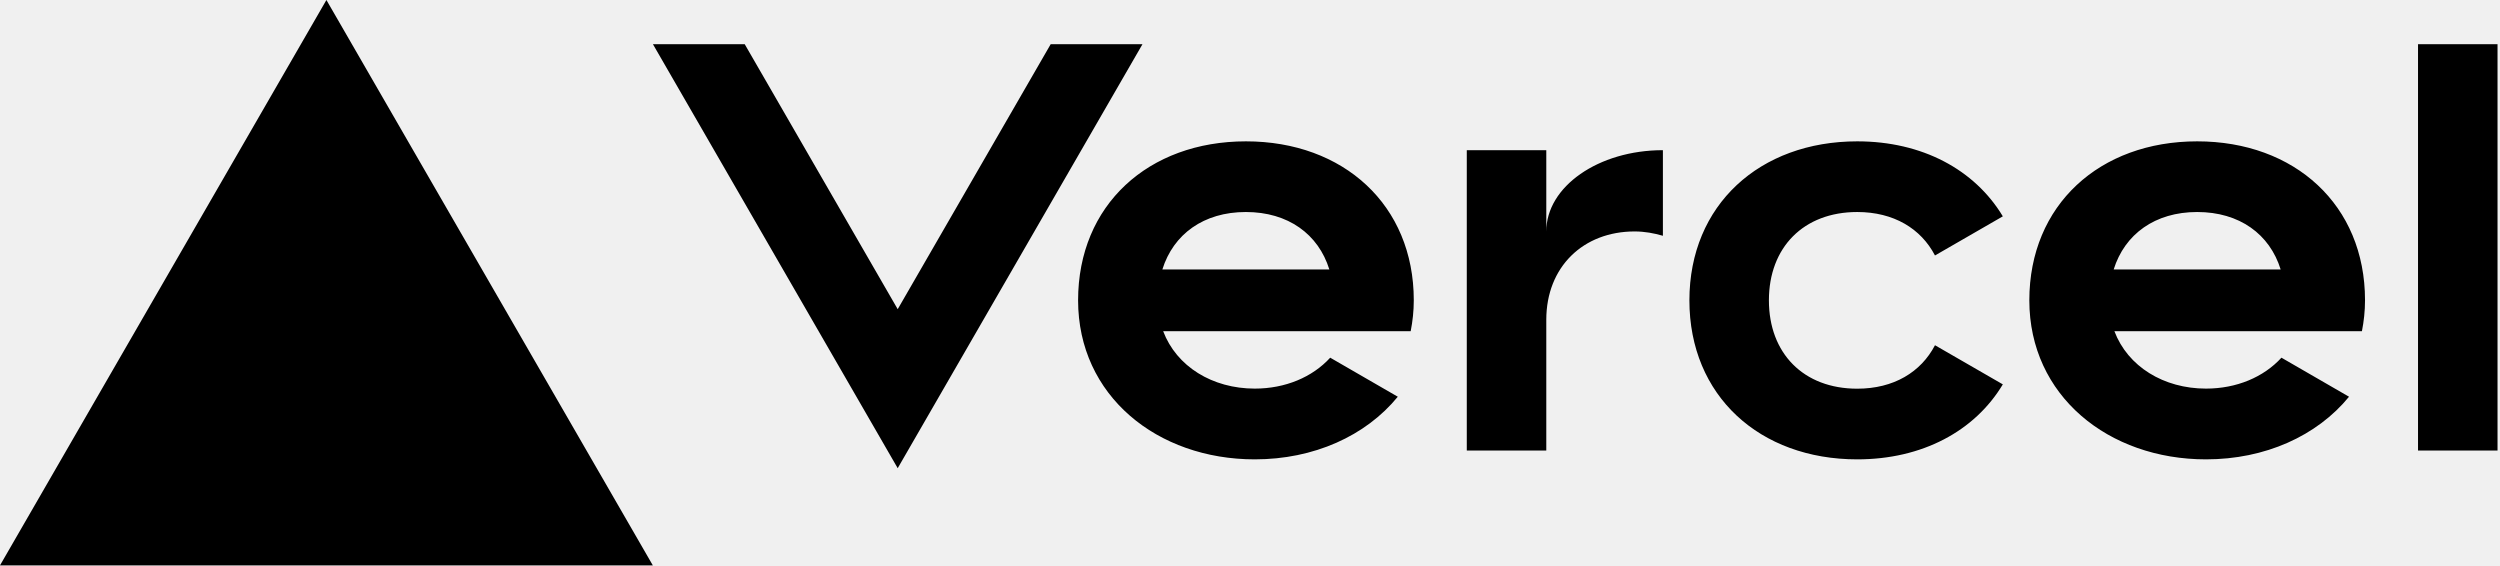
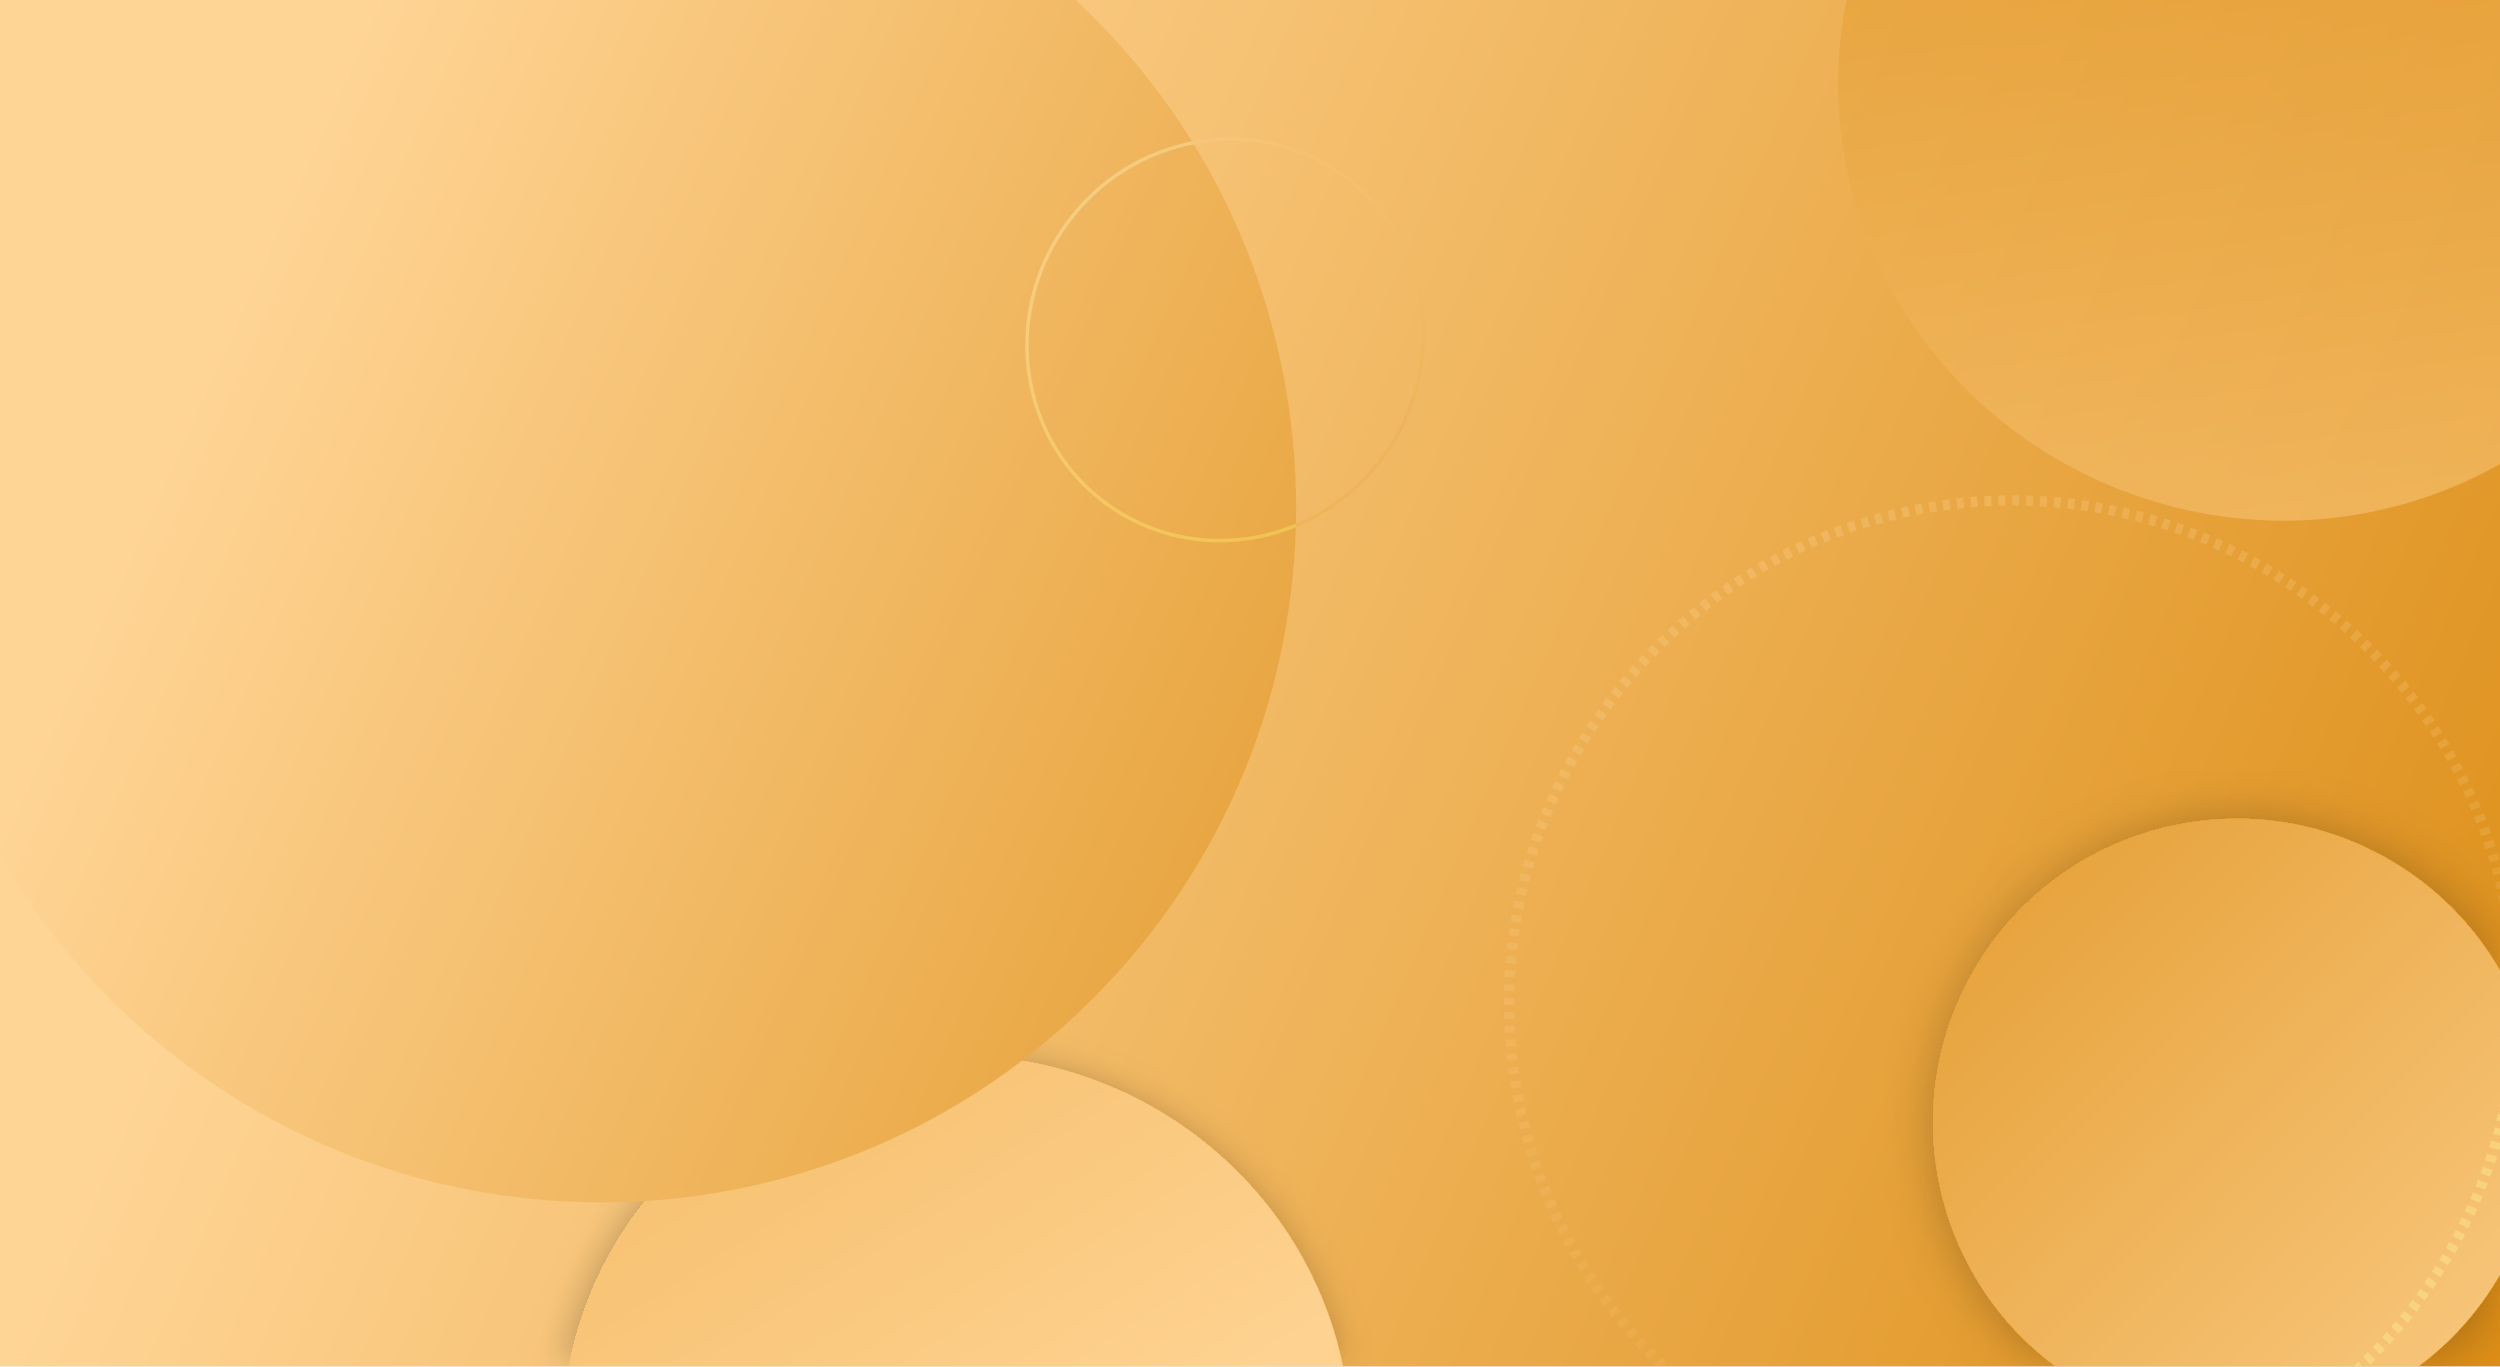
- <svg xmlns="http://www.w3.org/2000/svg" width="283" height="64" viewBox="0 0 283 64" fill="none">
-   <path d="M141.04 16c-11.04 0-19 7.2-19 18s8.96 18 20 18c6.67 0 12.55-2.64 16.19-7.09l-7.65-4.42c-2.02 2.21-5.09 3.5-8.54 3.5-4.79 0-8.86-2.5-10.37-6.5h28.02c.22-1.12.35-2.28.35-3.5 0-10.79-7.96-17.99-19-17.99zm-9.46 14.5c1.25-3.99 4.67-6.5 9.45-6.5 4.79 0 8.21 2.51 9.45 6.5h-18.9zM248.72 16c-11.04 0-19 7.2-19 18s8.96 18 20 18c6.67 0 12.55-2.64 16.19-7.09l-7.65-4.42c-2.02 2.21-5.09 3.5-8.54 3.5-4.79 0-8.86-2.5-10.37-6.5h28.02c.22-1.12.35-2.28.35-3.5 0-10.79-7.96-17.99-19-17.99zm-9.45 14.5c1.25-3.99 4.67-6.5 9.45-6.5 4.79 0 8.21 2.51 9.45 6.5h-18.9zM200.24 34c0 6 3.92 10 10 10 4.12 0 7.21-1.87 8.8-4.92l7.68 4.43c-3.18 5.3-9.14 8.49-16.48 8.49-11.05 0-19-7.2-19-18s7.96-18 19-18c7.34 0 13.29 3.19 16.48 8.49l-7.68 4.43c-1.59-3.05-4.68-4.92-8.8-4.92-6.07 0-10 4-10 10zm82.48-29v46h-9V5h9zM36.95 0L73.9 64H0L36.95 0zm92.38 5l-27.71 48L73.91 5H84.3l17.32 30 17.32-30h10.39zm58.91 12v9.69c-1-.29-2.06-.49-3.2-.49-5.81 0-10 4-10 10V51h-9V17h9v9.2c0-5.08 5.91-9.2 13.2-9.2z" fill="#000" />
+ <svg xmlns="http://www.w3.org/2000/svg" width="1440" height="787" viewBox="0 0 1440 787" fill="none">
+   <g clip-path="url(#clip0_895_1247)">
+     <path d="M1102 552.919C1024.9 515.218 1003.16 434.86 1053.18 373.486C1103.21 312.112 1206.21 292.76 1283.31 330.461C1360.4 368.162 1382.14 448.52 1332.12 509.894C1282.1 571.269 1179.09 590.621 1102 552.919Z" stroke="url(#paint0_linear_895_1247)" stroke-width="2" />
+     <rect width="1440" height="1016" fill="url(#paint1_linear_895_1247)" />
+     <mask id="mask0_895_1247" style="mask-type:alpha" maskUnits="userSpaceOnUse" x="0" y="0" width="1440" height="1016">
+       <rect width="1440" height="1016" fill="url(#paint2_linear_895_1247)" />
+     </mask>
+     <g mask="url(#mask0_895_1247)">
+       <g style="mix-blend-mode:lighten">
+         <ellipse cx="1311" cy="52.5" rx="253" ry="246.5" transform="rotate(21.1741 1311 52.4999)" fill="url(#paint3_linear_895_1247)" />
+       </g>
+       <g style="mix-blend-mode:lighten" filter="url(#filter0_d_895_1247)">
+         <ellipse cx="550.935" cy="828.77" rx="227" ry="221" transform="rotate(-172.491 550.935 828.77)" fill="url(#paint4_linear_895_1247)" />
+       </g>
+       <g filter="url(#filter1_d_895_1247)">
+         <circle cx="1288.49" cy="646.614" r="175" transform="rotate(-61.3416 1288.49 646.614)" fill="url(#paint5_linear_895_1247)" />
+       </g>
+       <circle cx="346.37" cy="292.37" r="400.205" transform="rotate(-47.6501 346.37 292.37)" fill="url(#paint6_linear_895_1247)" />
+       <g style="mix-blend-mode:color-dodge" opacity="0.3">
+         <path d="M642.407 293.691C589.95 259.749 575.732 188.393 610.737 134.294C645.742 80.196 716.658 63.926 769.115 97.869C821.572 131.811 835.79 203.167 800.785 257.266C765.78 311.364 694.864 327.634 642.407 293.691Z" stroke="url(#paint7_linear_895_1247)" stroke-width="2" />
+       </g>
+       <g style="mix-blend-mode:color-dodge" opacity="0.3">
+         <circle cx="1159.08" cy="578.08" r="289.781" transform="rotate(122.905 1159.08 578.08)" stroke="url(#paint8_linear_895_1247)" stroke-width="6" stroke-dasharray="4 4" />
+       </g>
+     </g>
+   </g>
+   <defs>
+     <filter id="filter0_d_895_1247" x="302.011" y="589.641" width="493.847" height="482.26" filterUnits="userSpaceOnUse" color-interpolation-filters="sRGB">
+       <feFlood flood-opacity="0" result="BackgroundImageFix" />
+       <feColorMatrix in="SourceAlpha" type="matrix" values="0 0 0 0 0 0 0 0 0 0 0 0 0 0 0 0 0 0 127 0" result="hardAlpha" />
+       <feOffset dx="-2" dy="2" />
+       <feGaussianBlur stdDeviation="10" />
+       <feComposite in2="hardAlpha" operator="out" />
+       <feColorMatrix type="matrix" values="0 0 0 0 0 0 0 0 0 0 0 0 0 0 0 0 0 0 0.25 0" />
+       <feBlend mode="normal" in2="BackgroundImageFix" result="effect1_dropShadow_895_1247" />
+       <feBlend mode="normal" in="SourceGraphic" in2="effect1_dropShadow_895_1247" result="shape" />
+     </filter>
+     <filter id="filter1_d_895_1247" x="1085.46" y="443.581" width="410.066" height="410.066" filterUnits="userSpaceOnUse" color-interpolation-filters="sRGB">
+       <feFlood flood-opacity="0" result="BackgroundImageFix" />
+       <feColorMatrix in="SourceAlpha" type="matrix" values="0 0 0 0 0 0 0 0 0 0 0 0 0 0 0 0 0 0 127 0" result="hardAlpha" />
+       <feOffset dx="2" dy="2" />
+       <feGaussianBlur stdDeviation="15" />
+       <feComposite in2="hardAlpha" operator="out" />
+       <feColorMatrix type="matrix" values="0 0 0 0 0 0 0 0 0 0 0 0 0 0 0 0 0 0 0.25 0" />
+       <feBlend mode="normal" in2="BackgroundImageFix" result="effect1_dropShadow_895_1247" />
+       <feBlend mode="normal" in="SourceGraphic" in2="effect1_dropShadow_895_1247" result="shape" />
+     </filter>
+     <linearGradient id="paint0_linear_895_1247" x1="1256.11" y1="540.865" x2="1007.98" y2="437.359" gradientUnits="userSpaceOnUse">
+       <stop offset="0.07" stop-color="#DA880C" />
+       <stop offset="1" stop-color="#FFD596" />
+     </linearGradient>
+     <linearGradient id="paint1_linear_895_1247" x1="200" y1="93.333" x2="1593.75" y2="700.287" gradientUnits="userSpaceOnUse">
+       <stop offset="0.057" stop-color="#FFD596" />
+       <stop offset="1" stop-color="#DA880C" />
+     </linearGradient>
+     <linearGradient id="paint2_linear_895_1247" x1="200" y1="93.333" x2="1593.75" y2="700.287" gradientUnits="userSpaceOnUse">
+       <stop offset="0.057" stop-color="#FFD596" />
+       <stop offset="1" stop-color="#DA880C" />
+     </linearGradient>
+     <linearGradient id="paint3_linear_895_1247" x1="1520.53" y1="519.846" x2="1091.5" y2="-249.492" gradientUnits="userSpaceOnUse">
+       <stop stop-color="#FFD596" stop-opacity="0.68" />
+       <stop offset="1" stop-color="#DA880C" stop-opacity="0.68" />
+     </linearGradient>
+     <linearGradient id="paint4_linear_895_1247" x1="445.459" y1="771.333" x2="903.052" y2="1319.73" gradientUnits="userSpaceOnUse">
+       <stop stop-color="#FFD596" />
+       <stop offset="1" stop-color="#EEAC49" />
+     </linearGradient>
+     <linearGradient id="paint5_linear_895_1247" x1="1215.31" y1="1007.61" x2="1453.61" y2="184.639" gradientUnits="userSpaceOnUse">
+       <stop stop-color="#FFD596" />
+       <stop offset="1" stop-color="#DA880C" />
+     </linearGradient>
+     <linearGradient id="paint6_linear_895_1247" x1="623.877" y1="1083.54" x2="285.475" y2="50.163" gradientUnits="userSpaceOnUse">
+       <stop offset="0.001" stop-color="#DA880C" />
+       <stop offset="1" stop-color="#FFD596" />
+     </linearGradient>
+     <linearGradient id="paint7_linear_895_1247" x1="907.116" y1="443.233" x2="687.006" y2="43.816" gradientUnits="userSpaceOnUse">
+       <stop offset="0.07" stop-color="#DA880C" />
+       <stop offset="1" stop-color="#FFD596" />
+     </linearGradient>
+     <linearGradient id="paint8_linear_895_1247" x1="1403.94" y1="-200.097" x2="841.711" y2="816.227" gradientUnits="userSpaceOnUse">
+       <stop offset="0.07" stop-color="#DA880C" />
+       <stop offset="1" stop-color="#FFD596" />
+     </linearGradient>
+     <clipPath id="clip0_895_1247">
+       <rect width="1440" height="787" fill="white" />
+     </clipPath>
+   </defs>
</svg>
